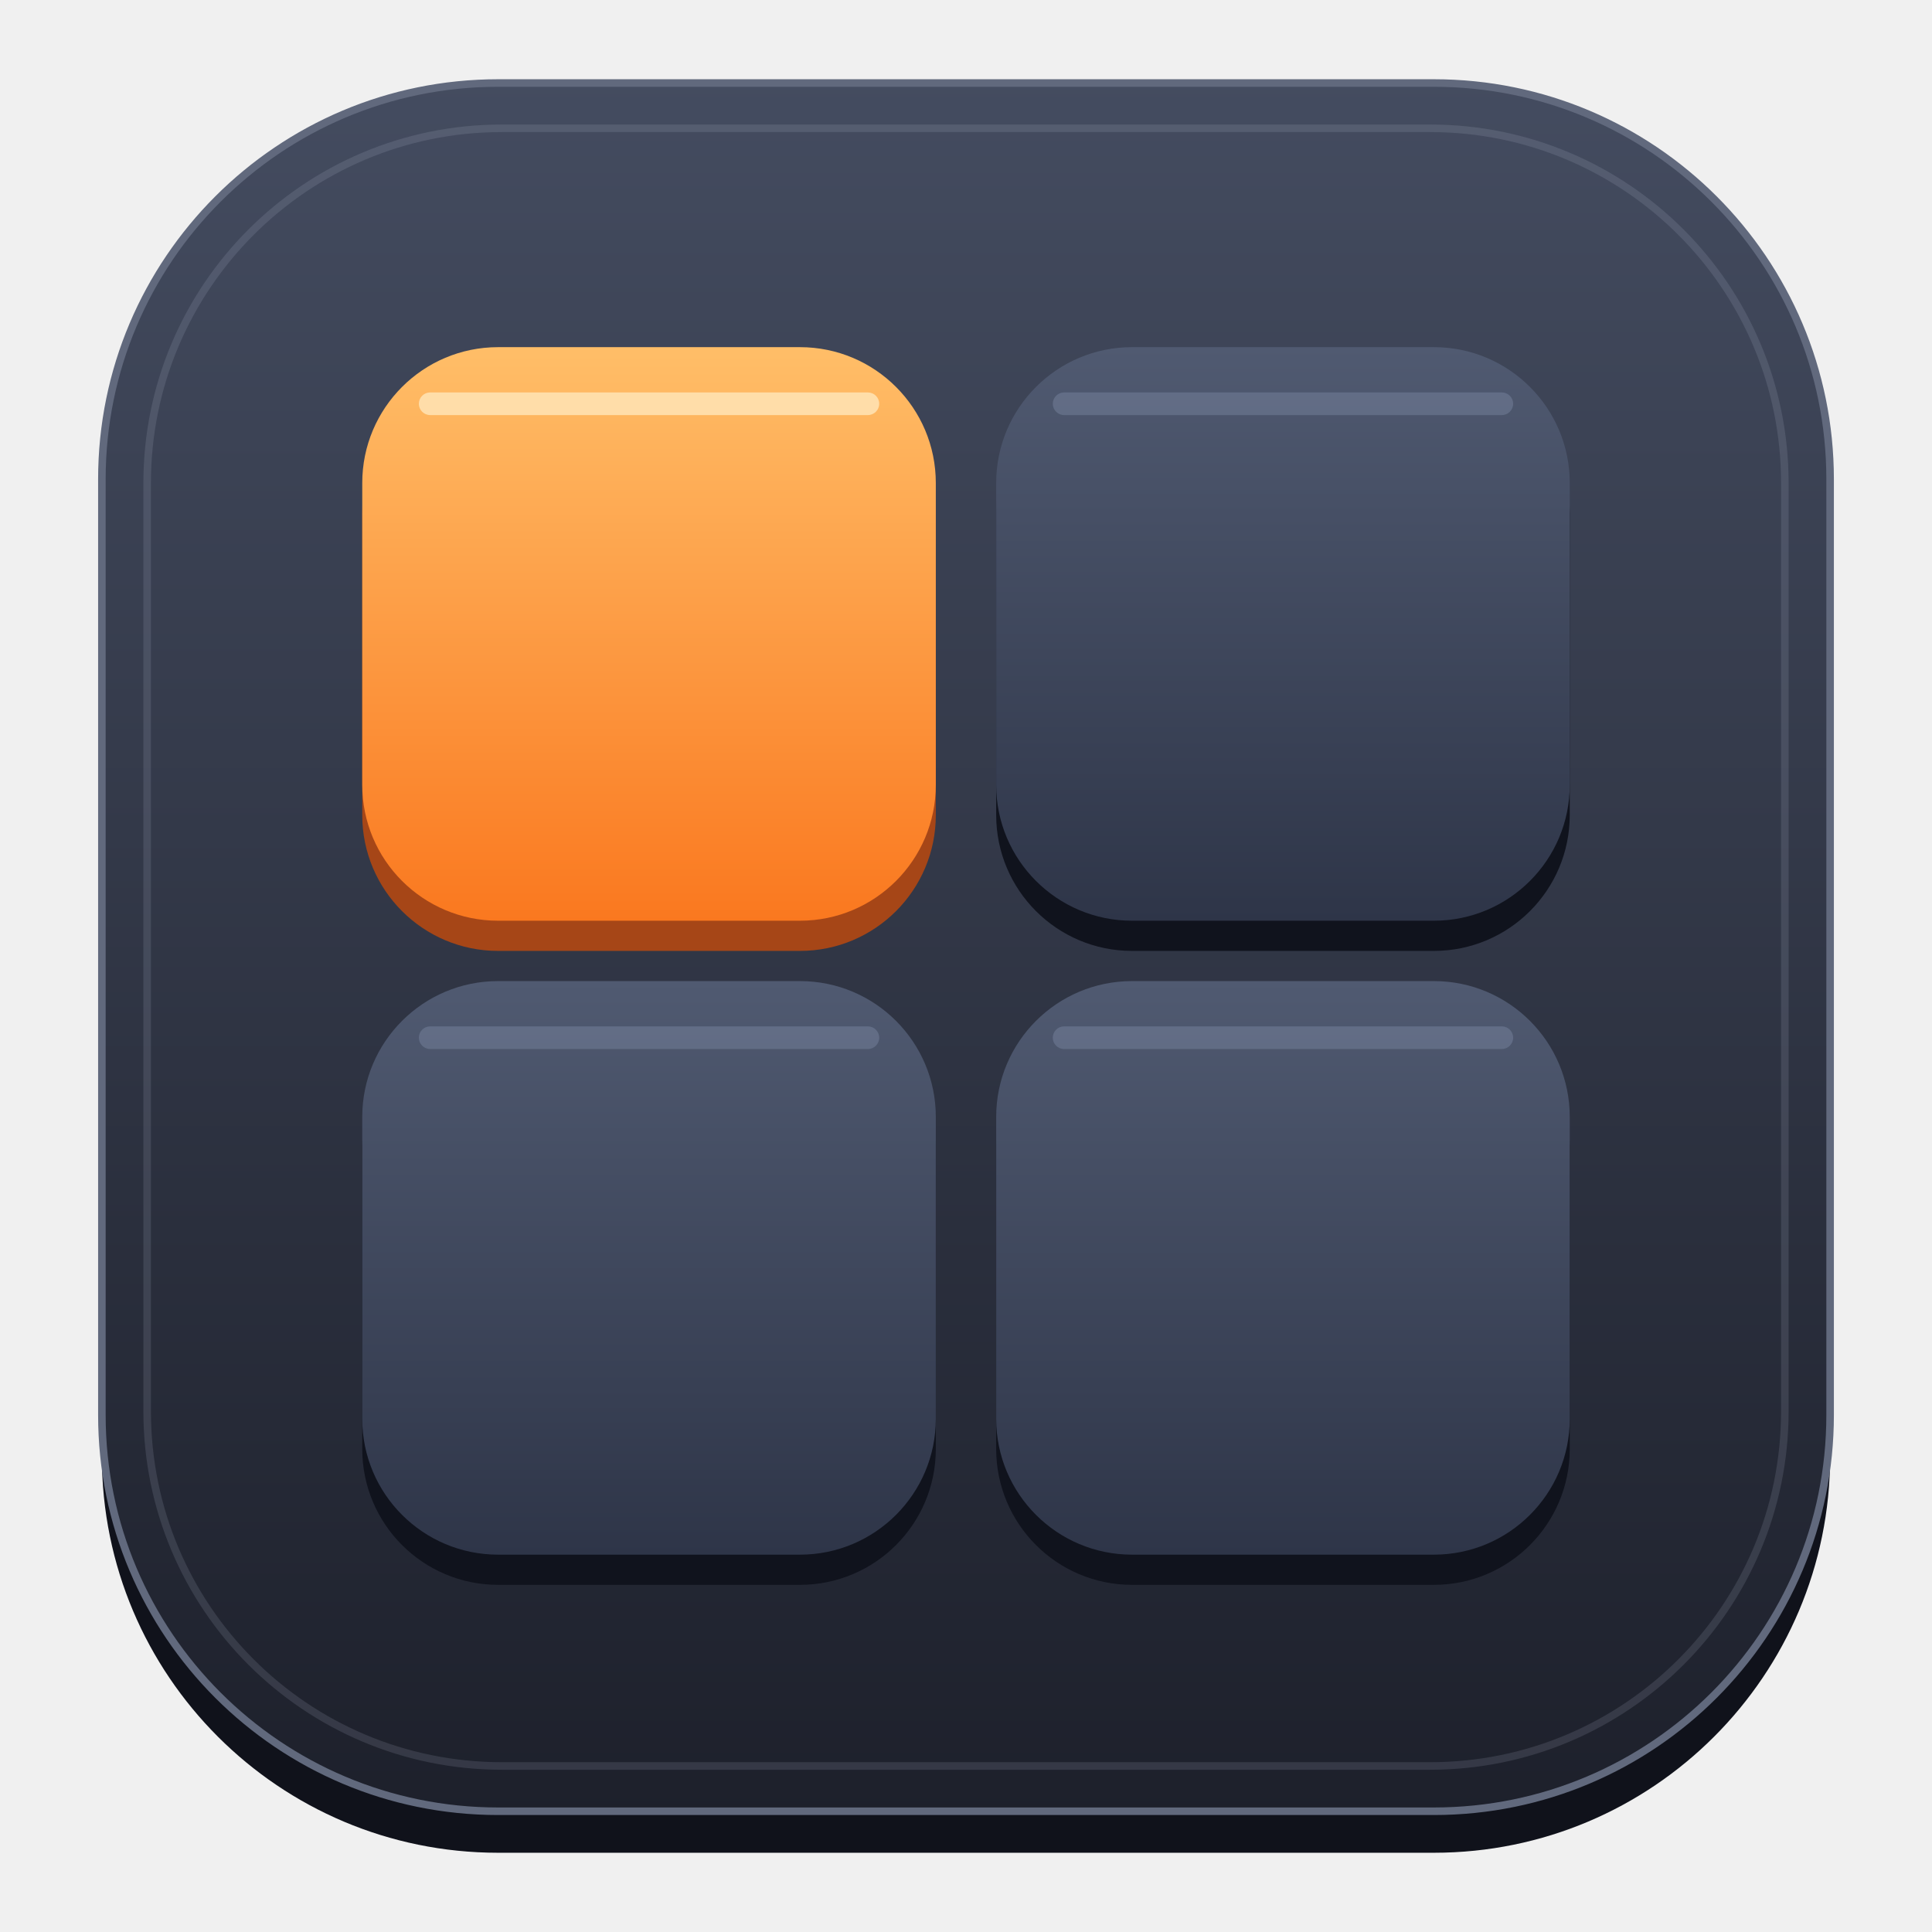
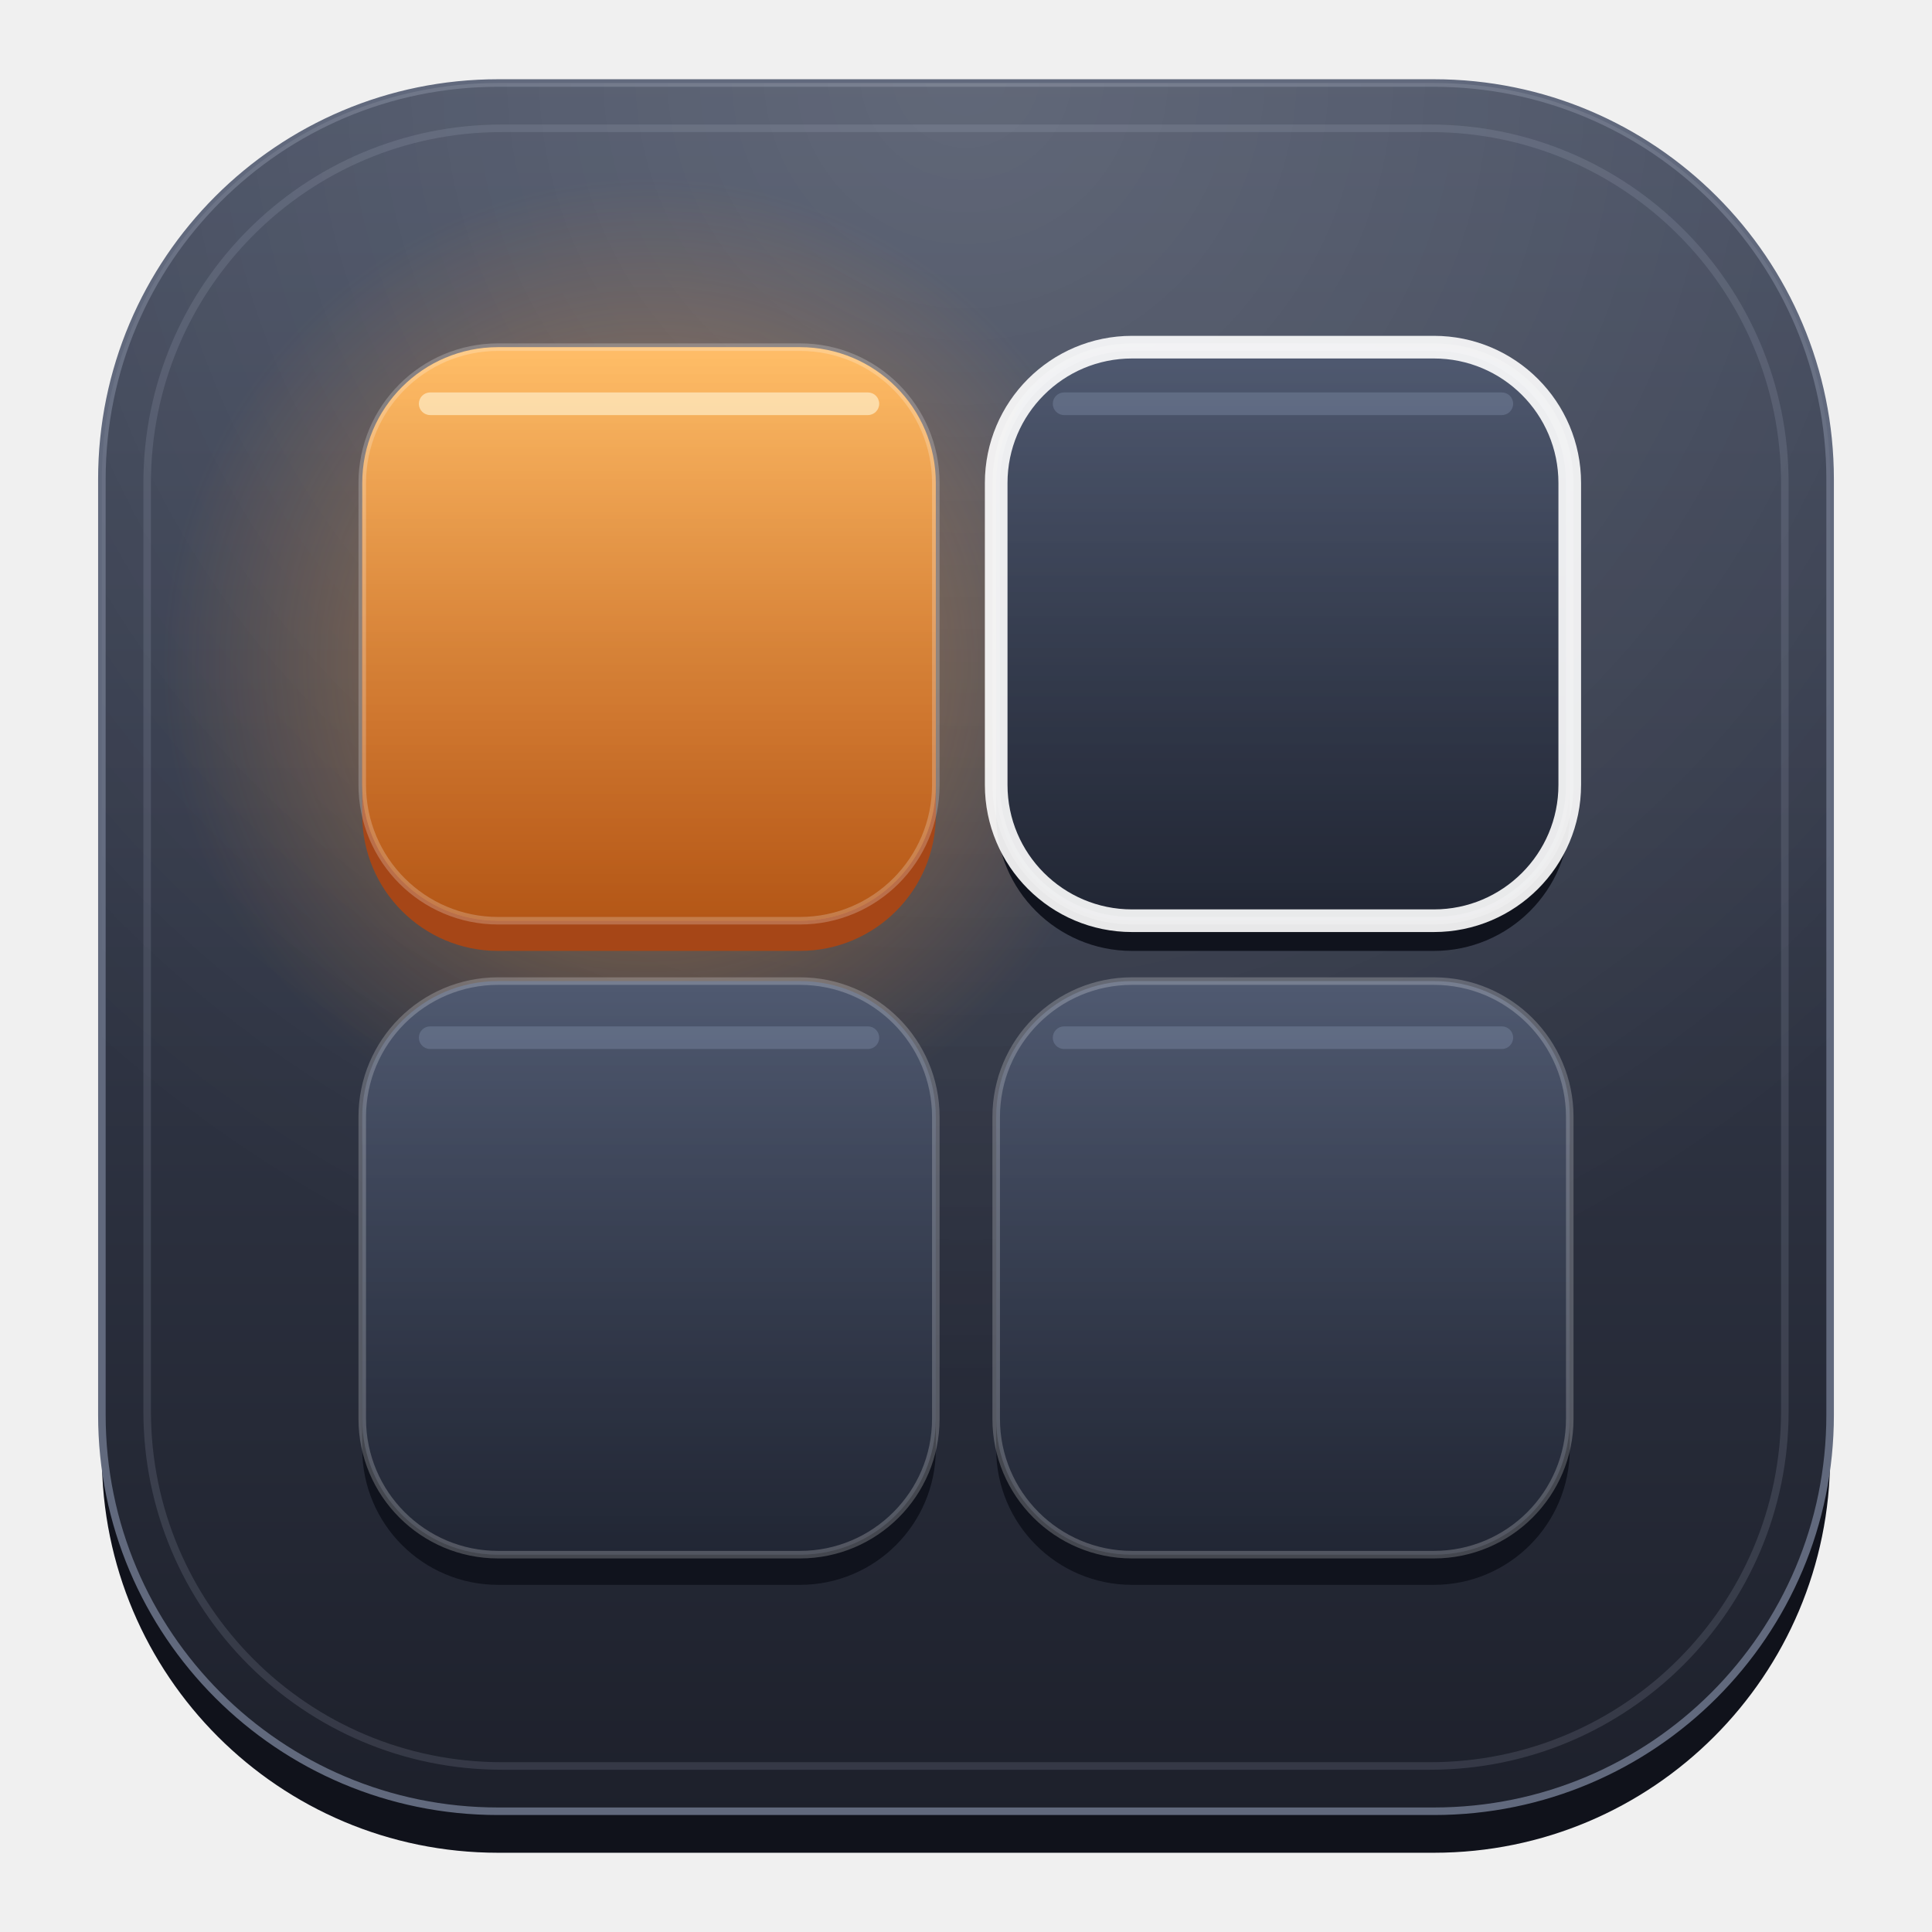
<svg xmlns="http://www.w3.org/2000/svg" width="1024" height="1024" viewBox="0 0 512 512">
  <defs>
    <linearGradient id="shell" x1="0%" y1="0%" x2="0%" y2="100%">
      <stop offset="0%" stop-color="#444c60" />
      <stop offset="100%" stop-color="#1d202b" />
    </linearGradient>
    <linearGradient id="pad" x1="0%" y1="0%" x2="0%" y2="100%">
      <stop offset="0%" stop-color="#505a71" />
      <stop offset="100%" stop-color="#2e3548" />
    </linearGradient>
    <linearGradient id="amber" x1="0%" y1="0%" x2="0%" y2="100%">
      <stop offset="0%" stop-color="#ffbe68" />
      <stop offset="100%" stop-color="#fa781f" />
    </linearGradient>
+     <radialGradient id="sheen" cx="50%" cy="0%" r="75%">
+       <stop offset="0%" stop-color="#ffffff" stop-opacity=".16" />
+       <stop offset="100%" stop-color="#ffffff" stop-opacity="0" />
+     </radialGradient>
+     <linearGradient id="shade" x1="0%" y1="0%" x2="0%" y2="100%">
+       <stop offset="0%" stop-color="#000" stop-opacity="0" />
+       <stop offset="100%" stop-color="#000" stop-opacity=".28" />
+     </linearGradient>
+     <radialGradient id="glow">
+       <stop offset="0%" stop-color="#ffa040" stop-opacity=".55" />
+       <stop offset="100%" stop-color="#ffa040" stop-opacity="0" />
+     </radialGradient>
  </defs>
  <rect x="27" y="33" width="458" height="458" rx="105" fill="#10121b" />
  <rect x="27" y="22" width="458" height="458" rx="105" fill="url(#shell)" stroke="#61697d" stroke-width="2" />
+   <rect x="27" y="22" width="458" height="458" rx="105" fill="url(#sheen)" />
  <rect x="39" y="34" width="434" height="434" rx="94" fill="none" stroke="#c1c9df" stroke-opacity=".14" stroke-width="2" />
+   <ellipse cx="172" cy="176" rx="130" ry="130" fill="url(#glow)" />
  <rect x="96" y="100" width="152" height="152" rx="36" fill="#a64617" />
  <rect x="96" y="92" width="152" height="152" rx="36" fill="url(#amber)" />
+   <rect x="96" y="92" width="152" height="152" rx="36" fill="url(#shade)" stroke="#fff" stroke-opacity=".22" stroke-width="2" />
  <rect x="111" y="104" width="122" height="6" rx="3" fill="#fff1ce" opacity="0.66" />
  <rect x="264" y="100" width="152" height="152" rx="36" fill="#10131d" />
  <rect x="264" y="92" width="152" height="152" rx="36" fill="url(#pad)" />
+   <rect x="264" y="92" width="152" height="152" rx="36" fill="url(#shade)" stroke="#fff" stroke-opacity=".22" stroke-width="2" />
  <rect x="279" y="104" width="122" height="6" rx="3" fill="#a2b2d3" opacity="0.24" />
  <rect x="96" y="268" width="152" height="152" rx="36" fill="#10131d" />
  <rect x="96" y="260" width="152" height="152" rx="36" fill="url(#pad)" />
+   <rect x="96" y="260" width="152" height="152" rx="36" fill="url(#shade)" stroke="#fff" stroke-opacity=".22" stroke-width="2" />
  <rect x="111" y="272" width="122" height="6" rx="3" fill="#a2b2d3" opacity="0.24" />
  <rect x="264" y="268" width="152" height="152" rx="36" fill="#10131d" />
  <rect x="264" y="260" width="152" height="152" rx="36" fill="url(#pad)" />
+   <rect x="264" y="260" width="152" height="152" rx="36" fill="url(#shade)" stroke="#fff" stroke-opacity=".22" stroke-width="2" />
  <rect x="279" y="272" width="122" height="6" rx="3" fill="#a2b2d3" opacity="0.24" />
+   <rect x="264" y="92" width="152" height="152" rx="36" fill="none" stroke="#fff" stroke-opacity=".9" stroke-width="6" />
</svg>
